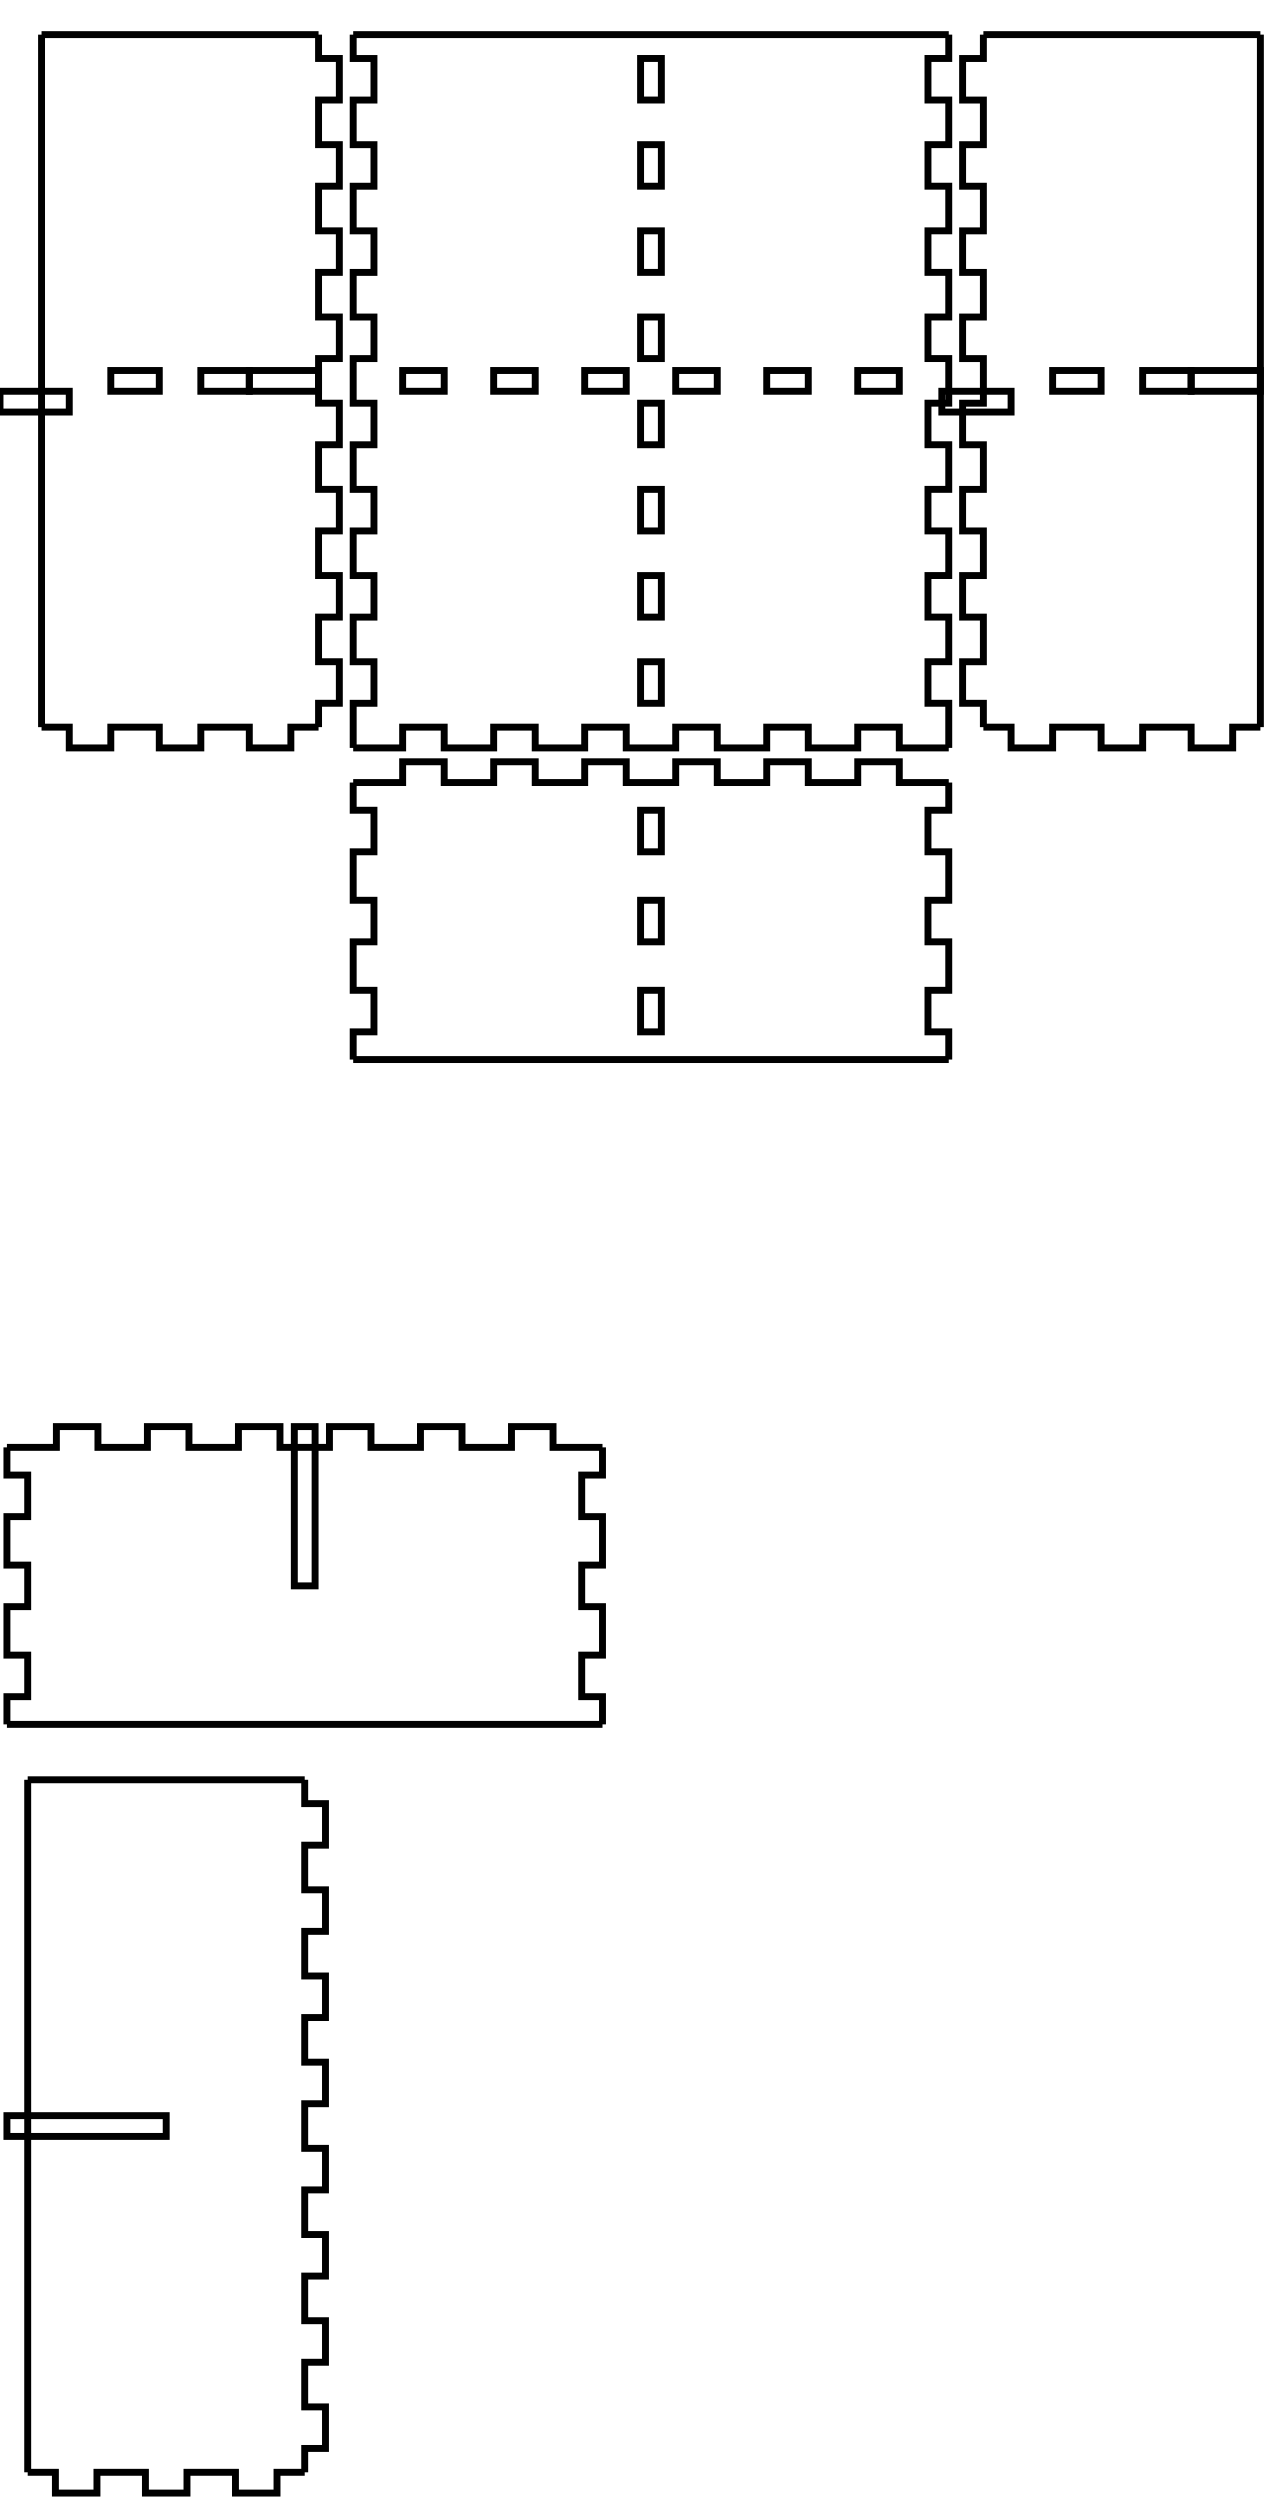
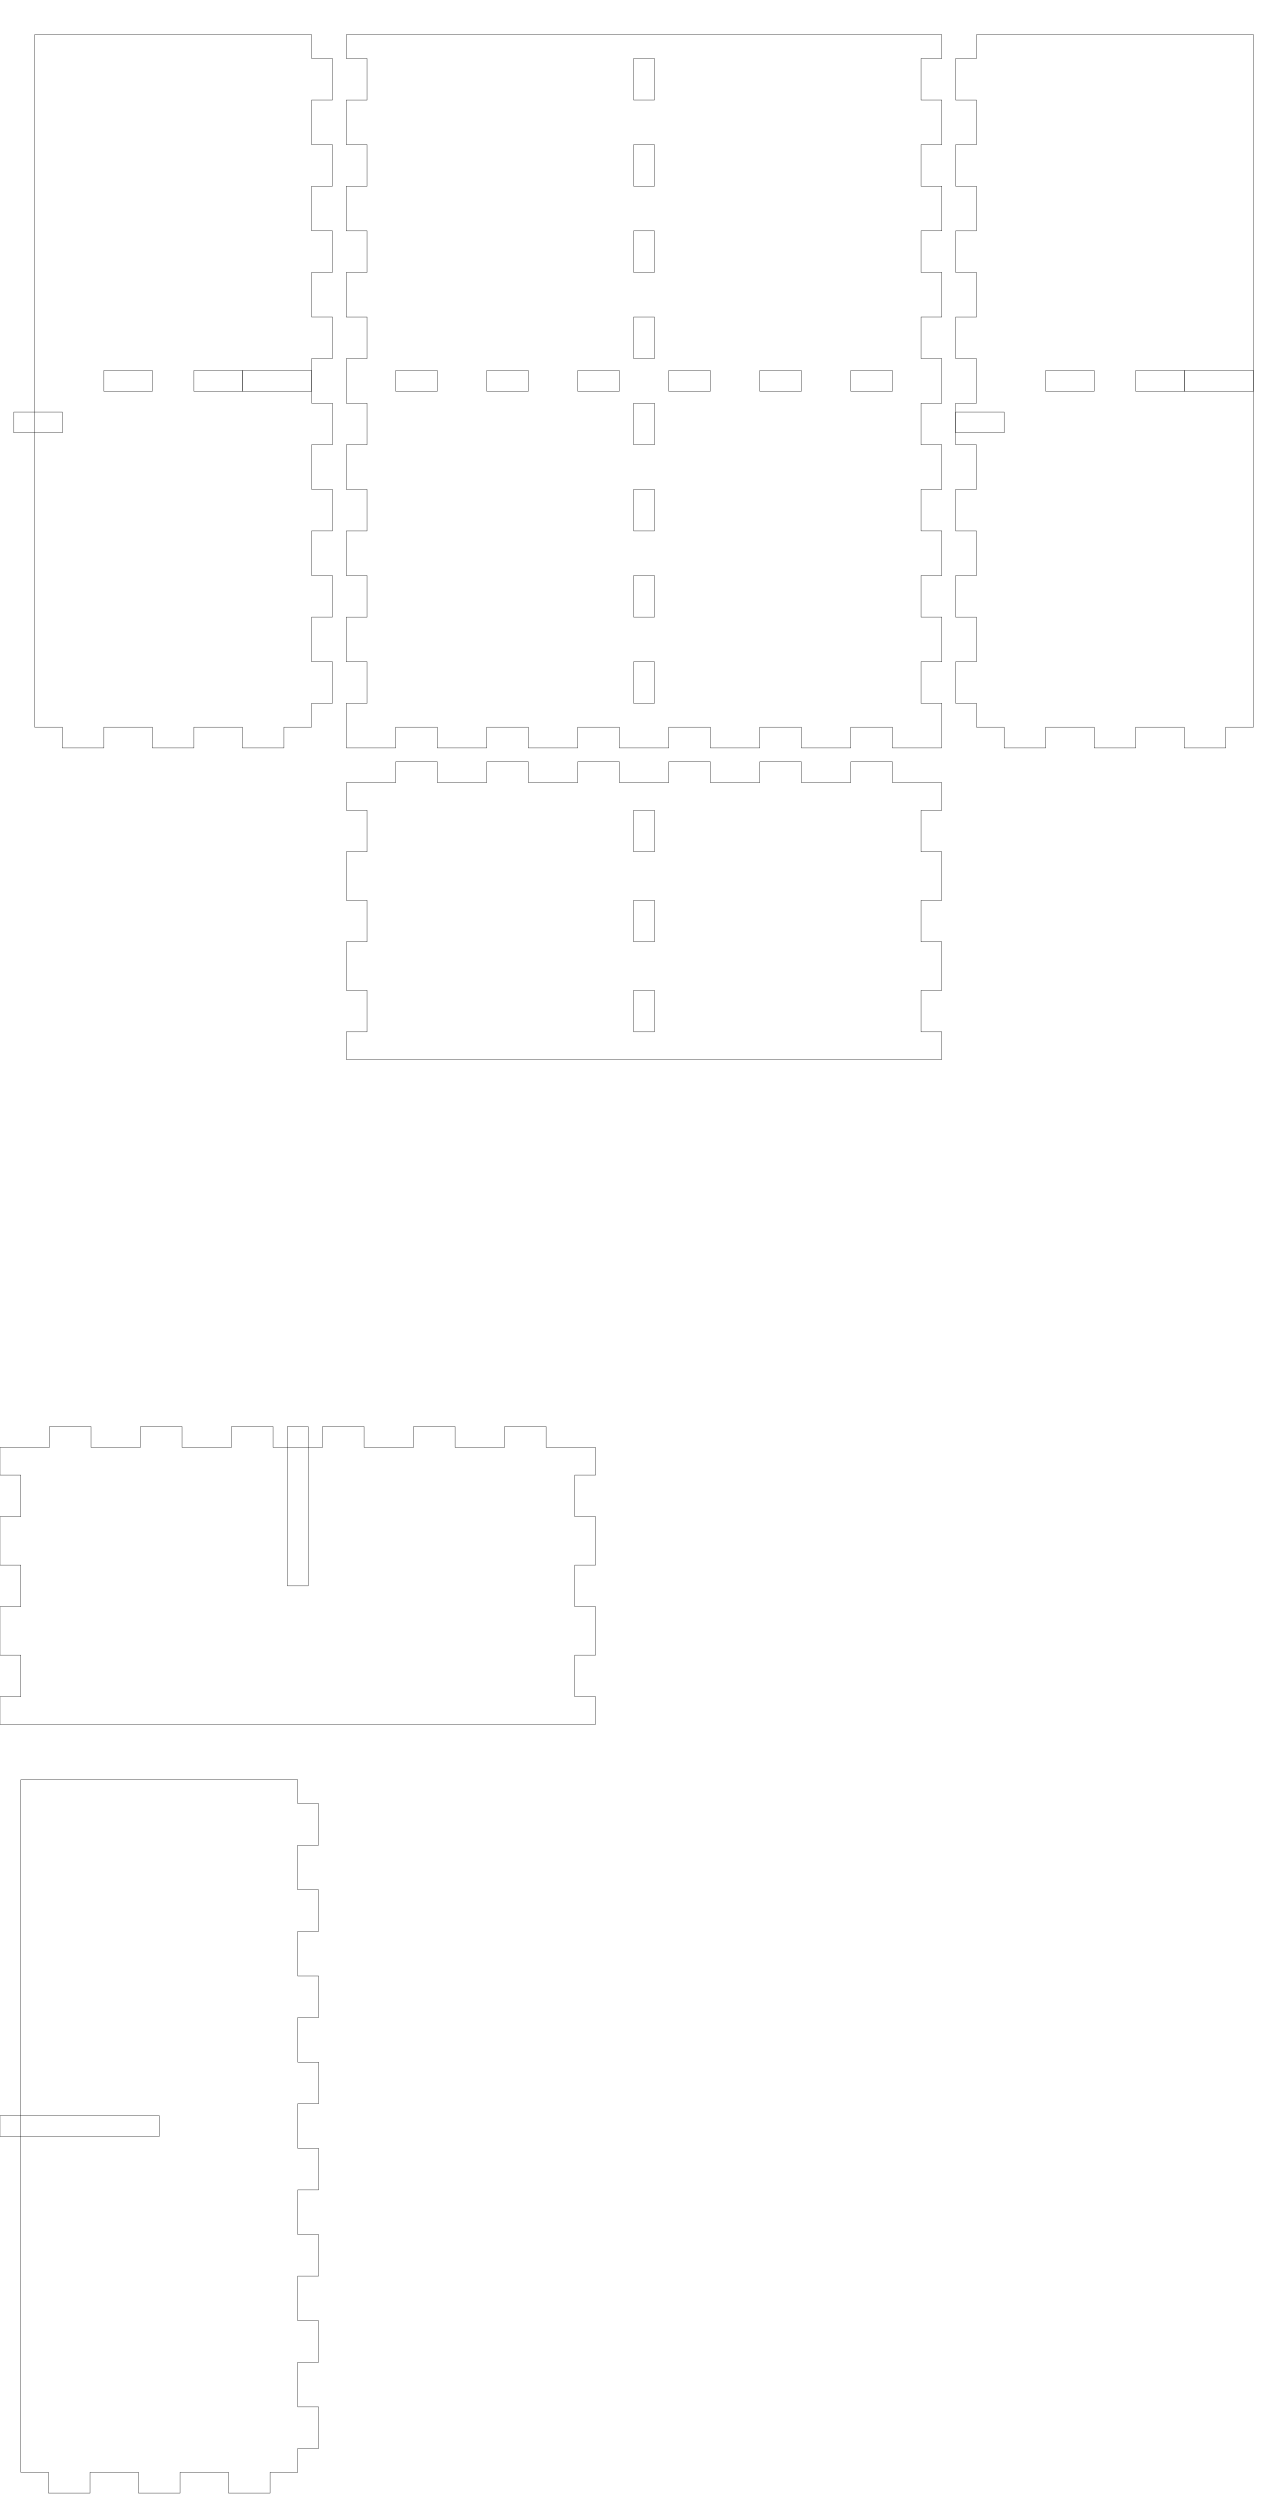
- <svg xmlns="http://www.w3.org/2000/svg" width="183mm" height="361mm" viewBox="-1 0 183 361" version="1.1" id="svg5">
+ <svg xmlns="http://www.w3.org/2000/svg" width="182mm" height="361mm" viewBox="0 0 182 361" version="1.1" id="svg5">
  <defs id="defs2" />
  <g id="layer1">
    <g id="piece_001">
-       <path id="side_001" style="fill:none;stroke:#000000;stroke-width:1" d="m 50 113 l 7.143 0 l 0 -3 l 6 0 l 0 3 l 7.143 0 l 0 -3 l 6 0 l 0 3 l 7.143 0 l 0 -3 l 6 0 l 0 3 l 7.143 0 l 0 -3 l 6 0 l 0 3 l 7.143 0 l 0 -3 l 6 0 l 0 3 l 7.143 0 l 0 -3 l 6 0 l 0 3 l 7.143 0" />
-       <path id="side_002" style="fill:none;stroke:#000000;stroke-width:1" d="m 136 113 l 0 4 l -3 0 l 0 6 l 3 0 l 0 7 l -3 0 l 0 6 l 3 0 l 0 7 l -3 0 l 0 6 l 3 0 l 0 4" />
-       <path id="hole_001" style="fill:none;stroke:#000000;stroke-width:1" d="m 91.5 117 l 0 6 l 3 0 l 0 -6 l -3 0 z" />
-       <path id="hole_002" style="fill:none;stroke:#000000;stroke-width:1" d="m 91.5 130 l 0 6 l 3 0 l 0 -6 l -3 0 z" />
-       <path id="hole_003" style="fill:none;stroke:#000000;stroke-width:1" d="m 91.5 143 l 0 6 l 3 0 l 0 -6 l -3 0 z" />
-       <path id="side_003" style="fill:none;stroke:#000000;stroke-width:1" d="m 136 153 l -7.143 0 l 0 0 l -6 0 l 0 0 l -7.143 0 l 0 0 l -6 0 l 0 0 l -7.143 0 l 0 0 l -6 0 l 0 0 l -7.143 0 l 0 0 l -6 0 l 0 0 l -7.143 0 l 0 0 l -6 0 l 0 0 l -7.143 0 l 0 0 l -6 0 l 0 0 l -7.143 0" />
-       <path id="side_004" style="fill:none;stroke:#000000;stroke-width:1" d="m 50 153 l 0 -4 l 3 0 l 0 -6 l -3 0 l 0 -7 l 3 0 l 0 -6 l -3 0 l 0 -7 l 3 0 l 0 -6 l -3 0 l 0 -4" />
+       <path id="side_001" style="fill:none;stroke:#000000;stroke-width:0.051" d="m 50 113 l 7.143 0 l 0 -3 l 6 0 l 0 3 l 7.143 0 l 0 -3 l 6 0 l 0 3 l 7.143 0 l 0 -3 l 6 0 l 0 3 l 7.143 0 l 0 -3 l 6 0 l 0 3 l 7.143 0 l 0 -3 l 6 0 l 0 3 l 7.143 0 l 0 -3 l 6 0 l 0 3 l 7.143 0" />
+       <path id="side_002" style="fill:none;stroke:#000000;stroke-width:0.051" d="m 136 113 l 0 4 l -3 0 l 0 6 l 3 0 l 0 7 l -3 0 l 0 6 l 3 0 l 0 7 l -3 0 l 0 6 l 3 0 l 0 4" />
+       <path id="hole_001" style="fill:none;stroke:#000000;stroke-width:0.051" d="m 91.5 117 l 0 6 l 3 0 l 0 -6 l -3 0 z" />
+       <path id="hole_002" style="fill:none;stroke:#000000;stroke-width:0.051" d="m 91.5 130 l 0 6 l 3 0 l 0 -6 l -3 0 z" />
+       <path id="hole_003" style="fill:none;stroke:#000000;stroke-width:0.051" d="m 91.5 143 l 0 6 l 3 0 l 0 -6 l -3 0 z" />
+       <path id="side_003" style="fill:none;stroke:#000000;stroke-width:0.051" d="m 136 153 l -7.143 0 l 0 0 l -6 0 l 0 0 l -7.143 0 l 0 0 l -6 0 l 0 0 l -7.143 0 l 0 0 l -6 0 l 0 0 l -7.143 0 l 0 0 l -6 0 l 0 0 l -7.143 0 l 0 0 l -6 0 l 0 0 l -7.143 0 l 0 0 l -6 0 l 0 0 l -7.143 0" />
+       <path id="side_004" style="fill:none;stroke:#000000;stroke-width:0.051" d="m 50 153 l 0 -4 l 3 0 l 0 -6 l -3 0 l 0 -7 l 3 0 l 0 -6 l -3 0 l 0 -7 l 3 0 l 0 -6 l -3 0 l 0 -4" />
    </g>
    <g id="xdivider_001">
-       <path id="side_005" style="fill:none;stroke:#000000;stroke-width:1" d="m 0 209 l 7.143 0 l 0 -3 l 6 0 l 0 3 l 7.143 0 l 0 -3 l 6 0 l 0 3 l 7.143 0 l 0 -3 l 6 0 l 0 3 l 7.143 0 l 0 -3 l 6 0 l 0 3 l 7.143 0 l 0 -3 l 6 0 l 0 3 l 7.143 0 l 0 -3 l 6 0 l 0 3 l 7.143 0" />
-       <path id="side_006" style="fill:none;stroke:#000000;stroke-width:1" d="m 86 209 l 0 4 l -3 0 l 0 6 l 3 0 l 0 7 l -3 0 l 0 6 l 3 0 l 0 7 l -3 0 l 0 6 l 3 0 l 0 4" />
-       <path id="slot_001" style="fill:none;stroke:#000000;stroke-width:1" d="m 41.5 206 l 0 23 l 3 0 l 0 -23 l -3 0 z" />
-       <path id="side_007" style="fill:none;stroke:#000000;stroke-width:1" d="m 86 249 l -7.143 0 l 0 0 l -6 0 l 0 0 l -7.143 0 l 0 0 l -6 0 l 0 0 l -7.143 0 l 0 0 l -6 0 l 0 0 l -7.143 0 l 0 0 l -6 0 l 0 0 l -7.143 0 l 0 0 l -6 0 l 0 0 l -7.143 0 l 0 0 l -6 0 l 0 0 l -7.143 0" />
-       <path id="side_008" style="fill:none;stroke:#000000;stroke-width:1" d="m 0 249 l 0 -4 l 3 0 l 0 -6 l -3 0 l 0 -7 l 3 0 l 0 -6 l -3 0 l 0 -7 l 3 0 l 0 -6 l -3 0 l 0 -4" />
+       <path id="side_005" style="fill:none;stroke:#000000;stroke-width:0.051" d="m 0 209 l 7.143 0 l 0 -3 l 6 0 l 0 3 l 7.143 0 l 0 -3 l 6 0 l 0 3 l 7.143 0 l 0 -3 l 6 0 l 0 3 l 7.143 0 l 0 -3 l 6 0 l 0 3 l 7.143 0 l 0 -3 l 6 0 l 0 3 l 7.143 0 l 0 -3 l 6 0 l 0 3 l 7.143 0" />
+       <path id="side_006" style="fill:none;stroke:#000000;stroke-width:0.051" d="m 86 209 l 0 4 l -3 0 l 0 6 l 3 0 l 0 7 l -3 0 l 0 6 l 3 0 l 0 7 l -3 0 l 0 6 l 3 0 l 0 4" />
+       <path id="slot_001" style="fill:none;stroke:#000000;stroke-width:0.051" d="m 41.5 206 l 0 23 l 3 0 l 0 -23 l -3 0 z" />
+       <path id="side_007" style="fill:none;stroke:#000000;stroke-width:0.051" d="m 86 249 l -7.143 0 l 0 0 l -6 0 l 0 0 l -7.143 0 l 0 0 l -6 0 l 0 0 l -7.143 0 l 0 0 l -6 0 l 0 0 l -7.143 0 l 0 0 l -6 0 l 0 0 l -7.143 0 l 0 0 l -6 0 l 0 0 l -7.143 0 l 0 0 l -6 0 l 0 0 l -7.143 0" />
+       <path id="side_008" style="fill:none;stroke:#000000;stroke-width:0.051" d="m 0 249 l 0 -4 l 3 0 l 0 -6 l -3 0 l 0 -7 l 3 0 l 0 -6 l -3 0 l 0 -7 l 3 0 l 0 -6 l -3 0 l 0 -4" />
    </g>
    <g id="piece_002">
-       <path id="side_009" style="fill:none;stroke:#000000;stroke-width:1" d="m 5 5 l 4 0 l 0 0 l 6 0 l 0 0 l 7 0 l 0 0 l 6 0 l 0 0 l 7 0 l 0 0 l 6 0 l 0 0 l 4 0" />
-       <path id="side_010" style="fill:none;stroke:#000000;stroke-width:1" d="m 45 5 l 0 3.444 l 3 0 l 0 6 l -3 0 l 0 6.444 l 3 0 l 0 6 l -3 0 l 0 6.444 l 3 0 l 0 6 l -3 0 l 0 6.444 l 3 0 l 0 6 l -3 0 l 0 6.444 l 3 0 l 0 6 l -3 0 l 0 6.444 l 3 0 l 0 6 l -3 0 l 0 6.444 l 3 0 l 0 6 l -3 0 l 0 6.444 l 3 0 l 0 6 l -3 0 l 0 3.444" />
-       <path id="side_011" style="fill:none;stroke:#000000;stroke-width:1" d="m 45 105 l -4 0 l 0 3 l -6 0 l 0 -3 l -7 0 l 0 3 l -6 0 l 0 -3 l -7 0 l 0 3 l -6 0 l 0 -3 l -4 0" />
-       <path id="hole_004" style="fill:none;stroke:#000000;stroke-width:1" d="m 45 53.5 l -10 0 l 0 3 l 10 0 l 0 -3 z" />
-       <path id="hole_005" style="fill:none;stroke:#000000;stroke-width:1" d="m 35 53.5 l -7 0 l 0 3 l 7 0 l 0 -3 z" />
-       <path id="hole_006" style="fill:none;stroke:#000000;stroke-width:1" d="m 22 53.5 l -7 0 l 0 3 l 7 0 l 0 -3 z" />
-       <path id="hole_007" style="fill:none;stroke:#000000;stroke-width:1" d="m 9 59.5 l -10 0 l 0 -3 l 10 0 l 0 3 z" />
-       <path id="side_012" style="fill:none;stroke:#000000;stroke-width:1" d="m 5 105 l 0 -3.444 l 0 0 l 0 -6 l 0 0 l 0 -6.444 l 0 0 l 0 -6 l 0 0 l 0 -6.444 l 0 0 l 0 -6 l 0 0 l 0 -6.444 l 0 0 l 0 -6 l 0 0 l 0 -6.444 l 0 0 l 0 -6 l 0 0 l 0 -6.444 l 0 0 l 0 -6 l 0 0 l 0 -6.444 l 0 0 l 0 -6 l 0 0 l 0 -6.444 l 0 0 l 0 -6 l 0 0 l 0 -3.444" />
+       <path id="side_009" style="fill:none;stroke:#000000;stroke-width:0.051" d="m 5 5 l 4 0 l 0 0 l 6 0 l 0 0 l 7 0 l 0 0 l 6 0 l 0 0 l 7 0 l 0 0 l 6 0 l 0 0 l 4 0" />
+       <path id="side_010" style="fill:none;stroke:#000000;stroke-width:0.051" d="m 45 5 l 0 3.444 l 3 0 l 0 6 l -3 0 l 0 6.444 l 3 0 l 0 6 l -3 0 l 0 6.444 l 3 0 l 0 6 l -3 0 l 0 6.444 l 3 0 l 0 6 l -3 0 l 0 6.444 l 3 0 l 0 6 l -3 0 l 0 6.444 l 3 0 l 0 6 l -3 0 l 0 6.444 l 3 0 l 0 6 l -3 0 l 0 6.444 l 3 0 l 0 6 l -3 0 l 0 3.444" />
+       <path id="side_011" style="fill:none;stroke:#000000;stroke-width:0.051" d="m 45 105 l -4 0 l 0 3 l -6 0 l 0 -3 l -7 0 l 0 3 l -6 0 l 0 -3 l -7 0 l 0 3 l -6 0 l 0 -3 l -4 0" />
+       <path id="hole_004" style="fill:none;stroke:#000000;stroke-width:0.051" d="m 45 53.5 l -10 0 l 0 3 l 10 0 l 0 -3 z" />
+       <path id="hole_005" style="fill:none;stroke:#000000;stroke-width:0.051" d="m 35 53.5 l -7 0 l 0 3 l 7 0 l 0 -3 z" />
+       <path id="hole_006" style="fill:none;stroke:#000000;stroke-width:0.051" d="m 22 53.5 l -7 0 l 0 3 l 7 0 l 0 -3 z" />
+       <path id="hole_007" style="fill:none;stroke:#000000;stroke-width:0.051" d="m 9 59.5 l -7 0 l 0 3 l 7 0 l 0 -3 z" />
+       <path id="side_012" style="fill:none;stroke:#000000;stroke-width:0.051" d="m 5 105 l 0 -3.444 l 0 0 l 0 -6 l 0 0 l 0 -6.444 l 0 0 l 0 -6 l 0 0 l 0 -6.444 l 0 0 l 0 -6 l 0 0 l 0 -6.444 l 0 0 l 0 -6 l 0 0 l 0 -6.444 l 0 0 l 0 -6 l 0 0 l 0 -6.444 l 0 0 l 0 -6 l 0 0 l 0 -6.444 l 0 0 l 0 -6 l 0 0 l 0 -6.444 l 0 0 l 0 -6 l 0 0 l 0 -3.444" />
    </g>
    <g id="ydivider_001">
-       <path id="side_013" style="fill:none;stroke:#000000;stroke-width:1" d="m 3 257 l 4 0 l 0 0 l 6 0 l 0 0 l 7 0 l 0 0 l 6 0 l 0 0 l 7 0 l 0 0 l 6 0 l 0 0 l 4 0" />
-       <path id="slot_002" style="fill:none;stroke:#000000;stroke-width:1" d="m 0 305.5 l 23 0 l 0 3 l -23 0 l 0 -3 z" />
-       <path id="side_014" style="fill:none;stroke:#000000;stroke-width:1" d="m 43 257 l 0 3.444 l 3 0 l 0 6 l -3 0 l 0 6.445 l 3 0 l 0 6 l -3 0 l 0 6.444 l 3 0 l 0 6 l -3 0 l 0 6.445 l 3 0 l 0 6 l -3 0 l 0 6.444 l 3 0 l 0 6 l -3 0 l 0 6.445 l 3 0 l 0 6 l -3 0 l 0 6.444 l 3 0 l 0 6 l -3 0 l 0 6.445 l 3 0 l 0 6 l -3 0 l 0 3.444" />
-       <path id="side_015" style="fill:none;stroke:#000000;stroke-width:1" d="m 43 357 l -4 0 l 0 3 l -6 0 l 0 -3 l -7 0 l 0 3 l -6 0 l 0 -3 l -7 0 l 0 3 l -6 0 l 0 -3 l -4 0" />
-       <path id="side_016" style="fill:none;stroke:#000000;stroke-width:1" d="m 3 357 l 0 -3.444 l 0 0 l 0 -6 l 0 0 l 0 -6.445 l 0 0 l 0 -6 l 0 0 l 0 -6.444 l 0 0 l 0 -6 l 0 0 l 0 -6.445 l 0 0 l 0 -6 l 0 0 l 0 -6.444 l 0 0 l 0 -6 l 0 0 l 0 -6.445 l 0 0 l 0 -6 l 0 0 l 0 -6.444 l 0 0 l 0 -6 l 0 0 l 0 -6.445 l 0 0 l 0 -6 l 0 0 l 0 -3.444" />
+       <path id="side_013" style="fill:none;stroke:#000000;stroke-width:0.051" d="m 3 257 l 4 0 l 0 0 l 6 0 l 0 0 l 7 0 l 0 0 l 6 0 l 0 0 l 7 0 l 0 0 l 6 0 l 0 0 l 4 0" />
+       <path id="slot_002" style="fill:none;stroke:#000000;stroke-width:0.051" d="m 0 305.5 l 23 0 l 0 3 l -23 0 l 0 -3 z" />
+       <path id="side_014" style="fill:none;stroke:#000000;stroke-width:0.051" d="m 43 257 l 0 3.444 l 3 0 l 0 6 l -3 0 l 0 6.445 l 3 0 l 0 6 l -3 0 l 0 6.444 l 3 0 l 0 6 l -3 0 l 0 6.445 l 3 0 l 0 6 l -3 0 l 0 6.444 l 3 0 l 0 6 l -3 0 l 0 6.445 l 3 0 l 0 6 l -3 0 l 0 6.444 l 3 0 l 0 6 l -3 0 l 0 6.445 l 3 0 l 0 6 l -3 0 l 0 3.444" />
+       <path id="side_015" style="fill:none;stroke:#000000;stroke-width:0.051" d="m 43 357 l -4 0 l 0 3 l -6 0 l 0 -3 l -7 0 l 0 3 l -6 0 l 0 -3 l -7 0 l 0 3 l -6 0 l 0 -3 l -4 0" />
+       <path id="side_016" style="fill:none;stroke:#000000;stroke-width:0.051" d="m 3 357 l 0 -3.444 l 0 0 l 0 -6 l 0 0 l 0 -6.445 l 0 0 l 0 -6 l 0 0 l 0 -6.444 l 0 0 l 0 -6 l 0 0 l 0 -6.445 l 0 0 l 0 -6 l 0 0 l 0 -6.444 l 0 0 l 0 -6 l 0 0 l 0 -6.445 l 0 0 l 0 -6 l 0 0 l 0 -6.444 l 0 0 l 0 -6 l 0 0 l 0 -6.445 l 0 0 l 0 -6 l 0 0 l 0 -3.444" />
    </g>
    <g id="piece_003">
-       <path id="side_017" style="fill:none;stroke:#000000;stroke-width:1" d="m 50 5 l 7.143 0 l 0 0 l 6 0 l 0 0 l 7.143 0 l 0 0 l 6 0 l 0 0 l 7.143 0 l 0 0 l 6 0 l 0 0 l 7.143 0 l 0 0 l 6 0 l 0 0 l 7.143 0 l 0 0 l 6 0 l 0 0 l 7.143 0 l 0 0 l 6 0 l 0 0 l 7.143 0" />
-       <path id="side_018" style="fill:none;stroke:#000000;stroke-width:1" d="m 136 5 l 0 3.444 l -3 0 l 0 6 l 3 0 l 0 6.444 l -3 0 l 0 6 l 3 0 l 0 6.444 l -3 0 l 0 6 l 3 0 l 0 6.444 l -3 0 l 0 6 l 3 0 l 0 6.444 l -3 0 l 0 6 l 3 0 l 0 6.444 l -3 0 l 0 6 l 3 0 l 0 6.444 l -3 0 l 0 6 l 3 0 l 0 6.444 l -3 0 l 0 6 l 3 0 l 0 6.444" />
-       <path id="hole_008" style="fill:none;stroke:#000000;stroke-width:1" d="m 91.5 8.444 l 0 6 l 3 0 l 0 -6 l -3 0 z" />
-       <path id="hole_009" style="fill:none;stroke:#000000;stroke-width:1" d="m 91.5 20.889 l 0 6 l 3 0 l 0 -6 l -3 0 z" />
-       <path id="hole_010" style="fill:none;stroke:#000000;stroke-width:1" d="m 91.5 33.333 l 0 6 l 3 0 l 0 -6 l -3 0 z" />
-       <path id="hole_011" style="fill:none;stroke:#000000;stroke-width:1" d="m 91.5 45.778 l 0 6 l 3 0 l 0 -6 l -3 0 z" />
-       <path id="hole_012" style="fill:none;stroke:#000000;stroke-width:1" d="m 91.5 58.222 l 0 6 l 3 0 l 0 -6 l -3 0 z" />
-       <path id="hole_013" style="fill:none;stroke:#000000;stroke-width:1" d="m 91.5 70.667 l 0 6 l 3 0 l 0 -6 l -3 0 z" />
-       <path id="hole_014" style="fill:none;stroke:#000000;stroke-width:1" d="m 91.5 83.111 l 0 6 l 3 0 l 0 -6 l -3 0 z" />
-       <path id="hole_015" style="fill:none;stroke:#000000;stroke-width:1" d="m 91.5 95.556 l 0 6 l 3 0 l 0 -6 l -3 0 z" />
-       <path id="side_019" style="fill:none;stroke:#000000;stroke-width:1" d="m 136 108 l -7.143 0 l 0 -3 l -6 0 l 0 3 l -7.143 0 l 0 -3 l -6 0 l 0 3 l -7.143 0 l 0 -3 l -6 0 l 0 3 l -7.143 0 l 0 -3 l -6 0 l 0 3 l -7.143 0 l 0 -3 l -6 0 l 0 3 l -7.143 0 l 0 -3 l -6 0 l 0 3 l -7.143 0" />
-       <path id="hole_016" style="fill:none;stroke:#000000;stroke-width:1" d="m 128.857 53.5 l -6 0 l 0 3 l 6 0 l 0 -3 z" />
-       <path id="hole_017" style="fill:none;stroke:#000000;stroke-width:1" d="m 115.714 53.5 l -6 0 l 0 3 l 6 0 l 0 -3 z" />
-       <path id="hole_018" style="fill:none;stroke:#000000;stroke-width:1" d="m 102.571 53.5 l -6 0 l 0 3 l 6 0 l 0 -3 z" />
-       <path id="hole_019" style="fill:none;stroke:#000000;stroke-width:1" d="m 89.429 53.5 l -6 0 l 0 3 l 6 0 l 0 -3 z" />
-       <path id="hole_020" style="fill:none;stroke:#000000;stroke-width:1" d="m 76.286 53.5 l -6 0 l 0 3 l 6 0 l 0 -3 z" />
-       <path id="hole_021" style="fill:none;stroke:#000000;stroke-width:1" d="m 63.143 53.5 l -6 0 l 0 3 l 6 0 l 0 -3 z" />
-       <path id="side_020" style="fill:none;stroke:#000000;stroke-width:1" d="m 50 108 l 0 -6.444 l 3 0 l 0 -6 l -3 0 l 0 -6.444 l 3 0 l 0 -6 l -3 0 l 0 -6.444 l 3 0 l 0 -6 l -3 0 l 0 -6.444 l 3 0 l 0 -6 l -3 0 l 0 -6.444 l 3 0 l 0 -6 l -3 0 l 0 -6.444 l 3 0 l 0 -6 l -3 0 l 0 -6.444 l 3 0 l 0 -6 l -3 0 l 0 -6.444 l 3 0 l 0 -6 l -3 0 l 0 -3.444" />
+       <path id="side_017" style="fill:none;stroke:#000000;stroke-width:0.051" d="m 50 5 l 7.143 0 l 0 0 l 6 0 l 0 0 l 7.143 0 l 0 0 l 6 0 l 0 0 l 7.143 0 l 0 0 l 6 0 l 0 0 l 7.143 0 l 0 0 l 6 0 l 0 0 l 7.143 0 l 0 0 l 6 0 l 0 0 l 7.143 0 l 0 0 l 6 0 l 0 0 l 7.143 0" />
+       <path id="side_018" style="fill:none;stroke:#000000;stroke-width:0.051" d="m 136 5 l 0 3.444 l -3 0 l 0 6 l 3 0 l 0 6.444 l -3 0 l 0 6 l 3 0 l 0 6.444 l -3 0 l 0 6 l 3 0 l 0 6.444 l -3 0 l 0 6 l 3 0 l 0 6.444 l -3 0 l 0 6 l 3 0 l 0 6.444 l -3 0 l 0 6 l 3 0 l 0 6.444 l -3 0 l 0 6 l 3 0 l 0 6.444 l -3 0 l 0 6 l 3 0 l 0 6.444" />
+       <path id="hole_008" style="fill:none;stroke:#000000;stroke-width:0.051" d="m 91.5 8.444 l 0 6 l 3 0 l 0 -6 l -3 0 z" />
+       <path id="hole_009" style="fill:none;stroke:#000000;stroke-width:0.051" d="m 91.5 20.889 l 0 6 l 3 0 l 0 -6 l -3 0 z" />
+       <path id="hole_010" style="fill:none;stroke:#000000;stroke-width:0.051" d="m 91.5 33.333 l 0 6 l 3 0 l 0 -6 l -3 0 z" />
+       <path id="hole_011" style="fill:none;stroke:#000000;stroke-width:0.051" d="m 91.5 45.778 l 0 6 l 3 0 l 0 -6 l -3 0 z" />
+       <path id="hole_012" style="fill:none;stroke:#000000;stroke-width:0.051" d="m 91.5 58.222 l 0 6 l 3 0 l 0 -6 l -3 0 z" />
+       <path id="hole_013" style="fill:none;stroke:#000000;stroke-width:0.051" d="m 91.5 70.667 l 0 6 l 3 0 l 0 -6 l -3 0 z" />
+       <path id="hole_014" style="fill:none;stroke:#000000;stroke-width:0.051" d="m 91.5 83.111 l 0 6 l 3 0 l 0 -6 l -3 0 z" />
+       <path id="hole_015" style="fill:none;stroke:#000000;stroke-width:0.051" d="m 91.5 95.556 l 0 6 l 3 0 l 0 -6 l -3 0 z" />
+       <path id="side_019" style="fill:none;stroke:#000000;stroke-width:0.051" d="m 136 108 l -7.143 0 l 0 -3 l -6 0 l 0 3 l -7.143 0 l 0 -3 l -6 0 l 0 3 l -7.143 0 l 0 -3 l -6 0 l 0 3 l -7.143 0 l 0 -3 l -6 0 l 0 3 l -7.143 0 l 0 -3 l -6 0 l 0 3 l -7.143 0 l 0 -3 l -6 0 l 0 3 l -7.143 0" />
+       <path id="hole_016" style="fill:none;stroke:#000000;stroke-width:0.051" d="m 128.857 53.5 l -6 0 l 0 3 l 6 0 l 0 -3 z" />
+       <path id="hole_017" style="fill:none;stroke:#000000;stroke-width:0.051" d="m 115.714 53.5 l -6 0 l 0 3 l 6 0 l 0 -3 z" />
+       <path id="hole_018" style="fill:none;stroke:#000000;stroke-width:0.051" d="m 102.571 53.5 l -6 0 l 0 3 l 6 0 l 0 -3 z" />
+       <path id="hole_019" style="fill:none;stroke:#000000;stroke-width:0.051" d="m 89.429 53.5 l -6 0 l 0 3 l 6 0 l 0 -3 z" />
+       <path id="hole_020" style="fill:none;stroke:#000000;stroke-width:0.051" d="m 76.286 53.5 l -6 0 l 0 3 l 6 0 l 0 -3 z" />
+       <path id="hole_021" style="fill:none;stroke:#000000;stroke-width:0.051" d="m 63.143 53.5 l -6 0 l 0 3 l 6 0 l 0 -3 z" />
+       <path id="side_020" style="fill:none;stroke:#000000;stroke-width:0.051" d="m 50 108 l 0 -6.444 l 3 0 l 0 -6 l -3 0 l 0 -6.444 l 3 0 l 0 -6 l -3 0 l 0 -6.444 l 3 0 l 0 -6 l -3 0 l 0 -6.444 l 3 0 l 0 -6 l -3 0 l 0 -6.444 l 3 0 l 0 -6 l -3 0 l 0 -6.444 l 3 0 l 0 -6 l -3 0 l 0 -6.444 l 3 0 l 0 -6 l -3 0 l 0 -6.444 l 3 0 l 0 -6 l -3 0 l 0 -3.444" />
    </g>
    <g id="piece_004">
-       <path id="side_021" style="fill:none;stroke:#000000;stroke-width:1" d="m 141 5 l 4 0 l 0 0 l 6 0 l 0 0 l 7 0 l 0 0 l 6 0 l 0 0 l 7 0 l 0 0 l 6 0 l 0 0 l 4 0" />
-       <path id="side_022" style="fill:none;stroke:#000000;stroke-width:1" d="m 181 5 l 0 3.444 l 0 0 l 0 6 l 0 0 l 0 6.444 l 0 0 l 0 6 l 0 0 l 0 6.444 l 0 0 l 0 6 l 0 0 l 0 6.444 l 0 0 l 0 6 l 0 0 l 0 6.444 l 0 0 l 0 6 l 0 0 l 0 6.444 l 0 0 l 0 6 l 0 0 l 0 6.444 l 0 0 l 0 6 l 0 0 l 0 6.444 l 0 0 l 0 6 l 0 0 l 0 3.444" />
-       <path id="side_023" style="fill:none;stroke:#000000;stroke-width:1" d="m 181 105 l -4 0 l 0 3 l -6 0 l 0 -3 l -7 0 l 0 3 l -6 0 l 0 -3 l -7 0 l 0 3 l -6 0 l 0 -3 l -4 0" />
-       <path id="hole_022" style="fill:none;stroke:#000000;stroke-width:1" d="m 181 53.5 l -10 0 l 0 3 l 10 0 l 0 -3 z" />
-       <path id="hole_023" style="fill:none;stroke:#000000;stroke-width:1" d="m 171 53.5 l -7 0 l 0 3 l 7 0 l 0 -3 z" />
-       <path id="hole_024" style="fill:none;stroke:#000000;stroke-width:1" d="m 158 53.5 l -7 0 l 0 3 l 7 0 l 0 -3 z" />
-       <path id="hole_025" style="fill:none;stroke:#000000;stroke-width:1" d="m 145 59.5 l -10 0 l 0 -3 l 10 0 l 0 3 z" />
-       <path id="side_024" style="fill:none;stroke:#000000;stroke-width:1" d="m 141 105 l 0 -3.444 l -3 0 l 0 -6 l 3 0 l 0 -6.444 l -3 0 l 0 -6 l 3 0 l 0 -6.444 l -3 0 l 0 -6 l 3 0 l 0 -6.444 l -3 0 l 0 -6 l 3 0 l 0 -6.444 l -3 0 l 0 -6 l 3 0 l 0 -6.444 l -3 0 l 0 -6 l 3 0 l 0 -6.444 l -3 0 l 0 -6 l 3 0 l 0 -6.444 l -3 0 l 0 -6 l 3 0 l 0 -3.444" />
+       <path id="side_021" style="fill:none;stroke:#000000;stroke-width:0.051" d="m 141 5 l 4 0 l 0 0 l 6 0 l 0 0 l 7 0 l 0 0 l 6 0 l 0 0 l 7 0 l 0 0 l 6 0 l 0 0 l 4 0" />
+       <path id="side_022" style="fill:none;stroke:#000000;stroke-width:0.051" d="m 181 5 l 0 3.444 l 0 0 l 0 6 l 0 0 l 0 6.444 l 0 0 l 0 6 l 0 0 l 0 6.444 l 0 0 l 0 6 l 0 0 l 0 6.444 l 0 0 l 0 6 l 0 0 l 0 6.444 l 0 0 l 0 6 l 0 0 l 0 6.444 l 0 0 l 0 6 l 0 0 l 0 6.444 l 0 0 l 0 6 l 0 0 l 0 6.444 l 0 0 l 0 6 l 0 0 l 0 3.444" />
+       <path id="side_023" style="fill:none;stroke:#000000;stroke-width:0.051" d="m 181 105 l -4 0 l 0 3 l -6 0 l 0 -3 l -7 0 l 0 3 l -6 0 l 0 -3 l -7 0 l 0 3 l -6 0 l 0 -3 l -4 0" />
+       <path id="hole_022" style="fill:none;stroke:#000000;stroke-width:0.051" d="m 181 53.5 l -10 0 l 0 3 l 10 0 l 0 -3 z" />
+       <path id="hole_023" style="fill:none;stroke:#000000;stroke-width:0.051" d="m 171 53.5 l -7 0 l 0 3 l 7 0 l 0 -3 z" />
+       <path id="hole_024" style="fill:none;stroke:#000000;stroke-width:0.051" d="m 158 53.5 l -7 0 l 0 3 l 7 0 l 0 -3 z" />
+       <path id="hole_025" style="fill:none;stroke:#000000;stroke-width:0.051" d="m 145 59.5 l -7 0 l 0 3 l 7 0 l 0 -3 z" />
+       <path id="side_024" style="fill:none;stroke:#000000;stroke-width:0.051" d="m 141 105 l 0 -3.444 l -3 0 l 0 -6 l 3 0 l 0 -6.444 l -3 0 l 0 -6 l 3 0 l 0 -6.444 l -3 0 l 0 -6 l 3 0 l 0 -6.444 l -3 0 l 0 -6 l 3 0 l 0 -6.444 l -3 0 l 0 -6 l 3 0 l 0 -6.444 l -3 0 l 0 -6 l 3 0 l 0 -6.444 l -3 0 l 0 -6 l 3 0 l 0 -6.444 l -3 0 l 0 -6 l 3 0 l 0 -3.444" />
    </g>
  </g>
</svg>
